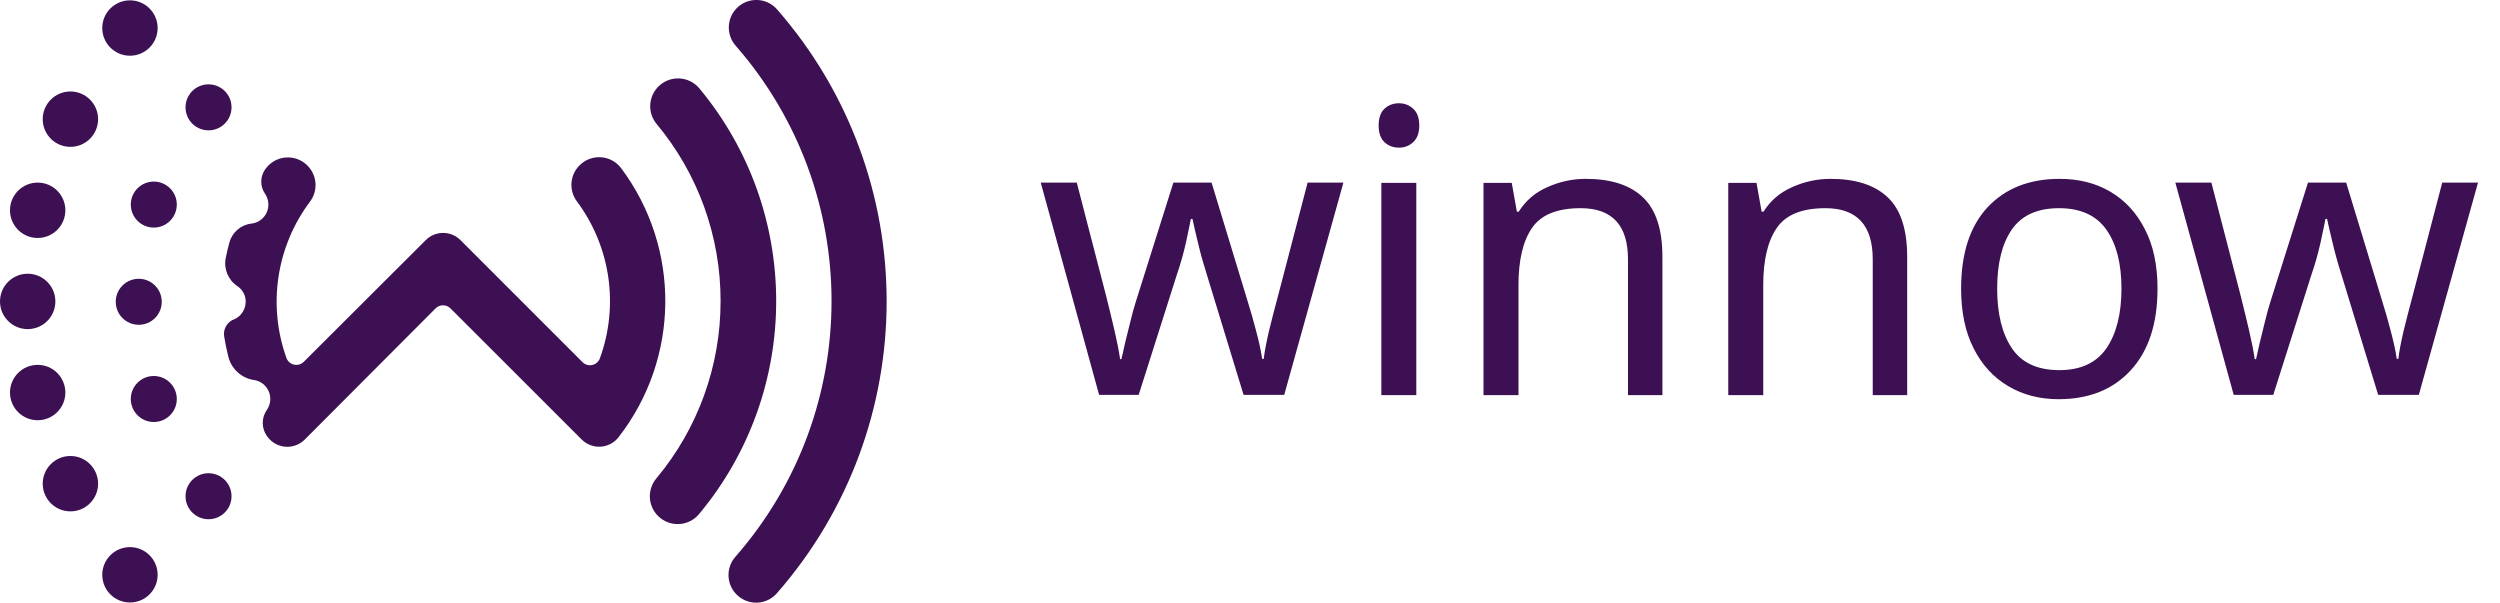
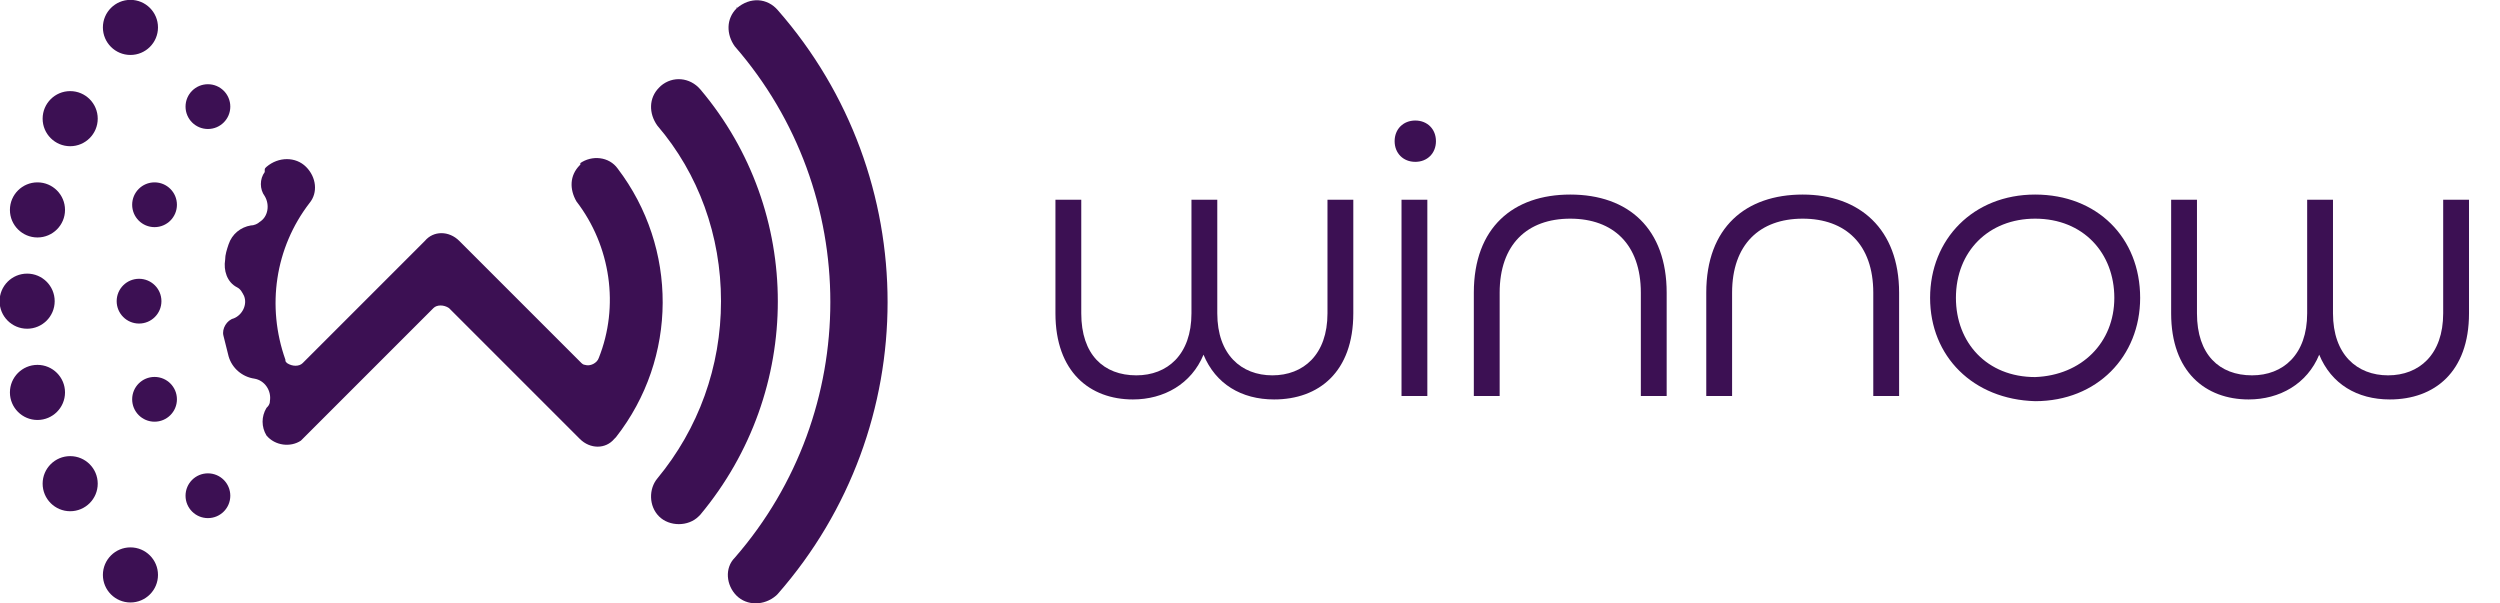
- <svg xmlns="http://www.w3.org/2000/svg" width="145.193" height="35" viewBox="0 0 145.193 35">
-   <g id="Group_99" data-name="Group 99" transform="translate(-1029.176 -370.192)">
-     <g id="Group_97" data-name="Group 97" transform="translate(1089.369 372.142)">
-       <text id="winnow" transform="translate(0 21)" fill="#3c1053" font-size="23" font-family="AllRoundGothic-Book, All Round Gothic">
-         <tspan x="0" y="0">winnow</tspan>
-       </text>
-     </g>
-     <g id="Group_98" data-name="Group 98" transform="translate(1029.176 370.192)">
-       <path id="Path_6" data-name="Path 6" d="M1138.615,370.659a1.6,1.6,0,0,0-.073,2.182,22.539,22.539,0,0,1-.016,29.693,1.6,1.6,0,0,0,.071,2.183l.008.008a1.6,1.6,0,0,0,2.339-.083,25.749,25.749,0,0,0,.01-33.9,1.6,1.6,0,0,0-2.34-.084Z" transform="translate(-1095.821 -370.192)" fill="#3c1053" />
-       <path id="Path_7" data-name="Path 7" d="M1130.475,394.845a16.026,16.026,0,0,1-3.735,10.308,1.612,1.612,0,0,0,.1,2.172h0a1.615,1.615,0,0,0,2.379-.1,19.324,19.324,0,0,0,.021-24.734,1.614,1.614,0,0,0-2.38-.1h0a1.612,1.612,0,0,0-.1,2.17A16.025,16.025,0,0,1,1130.475,394.845Z" transform="translate(-1088.626 -377.362)" fill="#3c1053" />
-       <circle id="Ellipse_6" data-name="Ellipse 6" cx="1.608" cy="1.608" r="1.608" transform="translate(0 15.898)" fill="#3c1053" />
-       <circle id="Ellipse_7" data-name="Ellipse 7" cx="1.336" cy="1.336" r="1.336" transform="translate(6.722 16.191)" fill="#3c1053" />
-       <circle id="Ellipse_8" data-name="Ellipse 8" cx="1.336" cy="1.336" r="1.336" transform="translate(7.596 10.545)" fill="#3c1053" />
-       <circle id="Ellipse_9" data-name="Ellipse 9" cx="1.336" cy="1.336" r="1.336" transform="translate(7.596 21.837)" fill="#3c1053" />
-       <path id="Path_8" data-name="Path 8" d="M1083.317,394.183h0a1.6,1.6,0,0,0-.158,2.084,9.685,9.685,0,0,1,1.34,9.123.613.613,0,0,1-1.008.221l-7.088-7.088a1.427,1.427,0,0,0-2.017,0l-7.083,7.068a.612.612,0,0,1-1.008-.224,9.683,9.683,0,0,1,1.375-9.087,1.6,1.6,0,0,0-.155-2.088h0a1.6,1.6,0,0,0-2.406.156l-.048.064a1.236,1.236,0,0,0,0,1.431,1.112,1.112,0,0,1-.774,1.719l-.016,0a1.5,1.5,0,0,0-1.282,1.078q-.126.454-.219.921a1.588,1.588,0,0,0,.672,1.632l.021.014a1.046,1.046,0,0,1,.412.549,1.119,1.119,0,0,1-.555,1.34l-.033.014a.911.911,0,0,0-.612.985q.1.626.255,1.232a1.809,1.809,0,0,0,1.492,1.324l.018,0a1.113,1.113,0,0,1,.725,1.722,1.319,1.319,0,0,0,.016,1.555l.035.045a1.429,1.429,0,0,0,2.141.135l7.6-7.62a.613.613,0,0,1,.866,0l7.623,7.618a1.43,1.43,0,0,0,2.141-.14,12.882,12.882,0,0,0,.142-15.628A1.6,1.6,0,0,0,1083.317,394.183Z" transform="translate(-1049.66 -384.578)" fill="#3c1053" />
-       <circle id="Ellipse_10" data-name="Ellipse 10" cx="1.608" cy="1.608" r="1.608" transform="translate(0.58 10.605)" fill="#3c1053" />
-       <circle id="Ellipse_11" data-name="Ellipse 11" cx="1.608" cy="1.608" r="1.608" transform="translate(2.481 5.313)" fill="#3c1053" />
-       <circle id="Ellipse_12" data-name="Ellipse 12" cx="1.608" cy="1.608" r="1.608" transform="translate(0.58 21.19)" fill="#3c1053" />
-       <circle id="Ellipse_13" data-name="Ellipse 13" cx="1.608" cy="1.608" r="1.608" transform="translate(2.481 26.483)" fill="#3c1053" />
-       <circle id="Ellipse_14" data-name="Ellipse 14" cx="1.608" cy="1.608" r="1.608" transform="translate(5.939 31.775)" fill="#3c1053" />
-       <circle id="Ellipse_15" data-name="Ellipse 15" cx="1.608" cy="1.608" r="1.608" transform="translate(5.939 0.02)" fill="#3c1053" />
-       <circle id="Ellipse_16" data-name="Ellipse 16" cx="1.336" cy="1.336" r="1.336" transform="translate(10.775 4.898)" fill="#3c1053" />
-       <circle id="Ellipse_17" data-name="Ellipse 17" cx="1.336" cy="1.336" r="1.336" transform="translate(10.775 27.484)" fill="#3c1053" />
-     </g>
+ <svg xmlns="http://www.w3.org/2000/svg" version="1.1" id="Layer_1" x="0px" y="0px" viewBox="0 0 145.2 35" style="enable-background:new 0 0 145.2 35;" xml:space="preserve">
+   <style type="text/css">
+ 	.st0{enable-background:new    ;}
+ 	.st1{fill:#3C1053;}
+ </style>
+   <g class="st0">
+     <path class="st1" d="M61.3,18.2v-6.6h1.5v6.6c0,2.4,1.3,3.6,3.2,3.6c1.8,0,3.2-1.2,3.2-3.6v-6.6h1.5v6.6c0,2.4,1.4,3.6,3.2,3.6   c1.8,0,3.2-1.2,3.2-3.6v-6.6h1.5v6.6c0,3.4-2,5-4.6,5c-1.9,0-3.4-0.9-4.1-2.6c-0.7,1.7-2.3,2.6-4.1,2.6   C63.3,23.2,61.3,21.6,61.3,18.2z" />
+     <path class="st1" d="M81,8.2C81,7.5,81.5,7,82.2,7s1.2,0.5,1.2,1.2c0,0.7-0.5,1.2-1.2,1.2S81,8.9,81,8.2z M81.4,11.6h1.5V23h-1.5   V11.6z" />
+     <path class="st1" d="M85.6,17c0-3.8,2.3-5.7,5.6-5.7c3.4,0,5.6,2,5.6,5.7V23h-1.5V17c0-2.8-1.6-4.3-4.1-4.3c-2.5,0-4.1,1.5-4.1,4.3   V23h-1.5V17z" />
+     <path class="st1" d="M99.1,17c0-3.8,2.3-5.7,5.6-5.7s5.6,2,5.6,5.7V23h-1.5V17c0-2.8-1.6-4.3-4.1-4.3s-4.1,1.5-4.1,4.3V23h-1.5V17z   " />
+     <path class="st1" d="M112.1,17.3c0-3.4,2.5-6,6.1-6c3.6,0,6.1,2.5,6.1,6c0,3.4-2.5,6-6.1,6C114.6,23.2,112.1,20.7,112.1,17.3z    M122.8,17.3c0-2.6-1.8-4.6-4.6-4.6c-2.7,0-4.6,1.9-4.6,4.6c0,2.6,1.8,4.6,4.6,4.6C120.9,21.8,122.8,19.9,122.8,17.3z" />
+     <path class="st1" d="M126.1,18.2v-6.6h1.5v6.6c0,2.4,1.3,3.6,3.2,3.6c1.8,0,3.2-1.2,3.2-3.6v-6.6h1.5v6.6c0,2.4,1.4,3.6,3.2,3.6   s3.2-1.2,3.2-3.6v-6.6h1.5v6.6c0,3.4-2,5-4.6,5c-1.9,0-3.4-0.9-4.1-2.6c-0.7,1.7-2.3,2.6-4.1,2.6C128.1,23.2,126.1,21.6,126.1,18.2   z" />
+   </g>
+   <g id="Group_98" transform="translate(1029.176 370.192)">
+     <path id="Path_6" class="st1" d="M-986.4-369.7c-0.6,0.6-0.6,1.5-0.1,2.2c7.4,8.5,7.4,21.2,0,29.7c-0.6,0.6-0.5,1.6,0.1,2.2l0,0   c0.6,0.6,1.6,0.6,2.3,0c0,0,0.1-0.1,0.1-0.1c8.5-9.7,8.5-24.2,0-33.9C-984.6-370.3-985.6-370.4-986.4-369.7   C-986.3-369.8-986.4-369.8-986.4-369.7L-986.4-369.7z" />
+     <path id="Path_7" class="st1" d="M-987.3-352.7c0,3.8-1.3,7.4-3.7,10.3c-0.5,0.6-0.5,1.6,0.1,2.2l0,0c0.6,0.6,1.7,0.6,2.3,0   c0,0,0.1-0.1,0.1-0.1c6-7.2,6-17.6,0-24.7c-0.6-0.7-1.6-0.8-2.3-0.2c0,0-0.1,0.1-0.1,0.1l0,0c-0.6,0.6-0.6,1.5-0.1,2.2   C-988.6-360.1-987.3-356.5-987.3-352.7z" />
+     <circle id="Ellipse_6" class="st1" cx="-1027.6" cy="-352.7" r="1.6" />
+     <circle id="Ellipse_7" class="st1" cx="-1021.1" cy="-352.7" r="1.3" />
+     <circle id="Ellipse_8" class="st1" cx="-1020.2" cy="-358.3" r="1.3" />
+     <circle id="Ellipse_9" class="st1" cx="-1020.2" cy="-347" r="1.3" />
+     <path id="Path_8" class="st1" d="M-995.5-360.6L-995.5-360.6c-0.6,0.6-0.6,1.4-0.2,2.1c2,2.6,2.5,6.1,1.3,9.1   c-0.1,0.3-0.5,0.5-0.8,0.4c-0.1,0-0.2-0.1-0.2-0.1l-7.1-7.1c-0.6-0.6-1.5-0.6-2,0l-7.1,7.1c-0.2,0.2-0.6,0.2-0.9,0   c-0.1-0.1-0.1-0.1-0.1-0.2c-1.1-3.1-0.6-6.5,1.4-9.1c0.5-0.6,0.4-1.5-0.2-2.1l0,0c-0.6-0.6-1.6-0.6-2.3,0c-0.1,0.1-0.1,0.1-0.1,0.2   l0,0.1c-0.3,0.4-0.3,1,0,1.4c0.3,0.5,0.2,1.2-0.3,1.5c-0.1,0.1-0.3,0.2-0.5,0.2h0c-0.6,0.1-1.1,0.5-1.3,1.1   c-0.1,0.3-0.2,0.6-0.2,0.9c-0.1,0.6,0.1,1.3,0.7,1.6l0,0c0.2,0.1,0.3,0.3,0.4,0.5c0.2,0.5-0.1,1.1-0.6,1.3l0,0   c-0.4,0.1-0.7,0.6-0.6,1c0.1,0.4,0.2,0.8,0.3,1.2c0.2,0.7,0.8,1.2,1.5,1.3h0c0.6,0.1,1,0.7,0.9,1.3c0,0.2-0.1,0.3-0.2,0.4   c-0.3,0.5-0.3,1.1,0,1.6l0,0c0.5,0.6,1.4,0.7,2,0.3c0,0,0.1-0.1,0.1-0.1l7.6-7.6c0.2-0.2,0.6-0.2,0.9,0l7.6,7.6   c0.6,0.6,1.5,0.6,2,0c0,0,0.1-0.1,0.1-0.1c3.6-4.6,3.6-11,0.1-15.6c-0.5-0.7-1.5-0.8-2.2-0.3C-995.4-360.7-995.5-360.6-995.5-360.6   z" />
+     <circle id="Ellipse_10" class="st1" cx="-1027" cy="-358" r="1.6" />
+     <circle id="Ellipse_11" class="st1" cx="-1025.1" cy="-363.3" r="1.6" />
+     <circle id="Ellipse_12" class="st1" cx="-1027" cy="-347.4" r="1.6" />
+     <circle id="Ellipse_13" class="st1" cx="-1025.1" cy="-342.1" r="1.6" />
+     <circle id="Ellipse_14" class="st1" cx="-1021.6" cy="-336.8" r="1.6" />
+     <circle id="Ellipse_15" class="st1" cx="-1021.6" cy="-368.6" r="1.6" />
+     <circle id="Ellipse_16" class="st1" cx="-1017.1" cy="-364" r="1.3" />
+     <circle id="Ellipse_17" class="st1" cx="-1017.1" cy="-341.4" r="1.3" />
  </g>
</svg>
